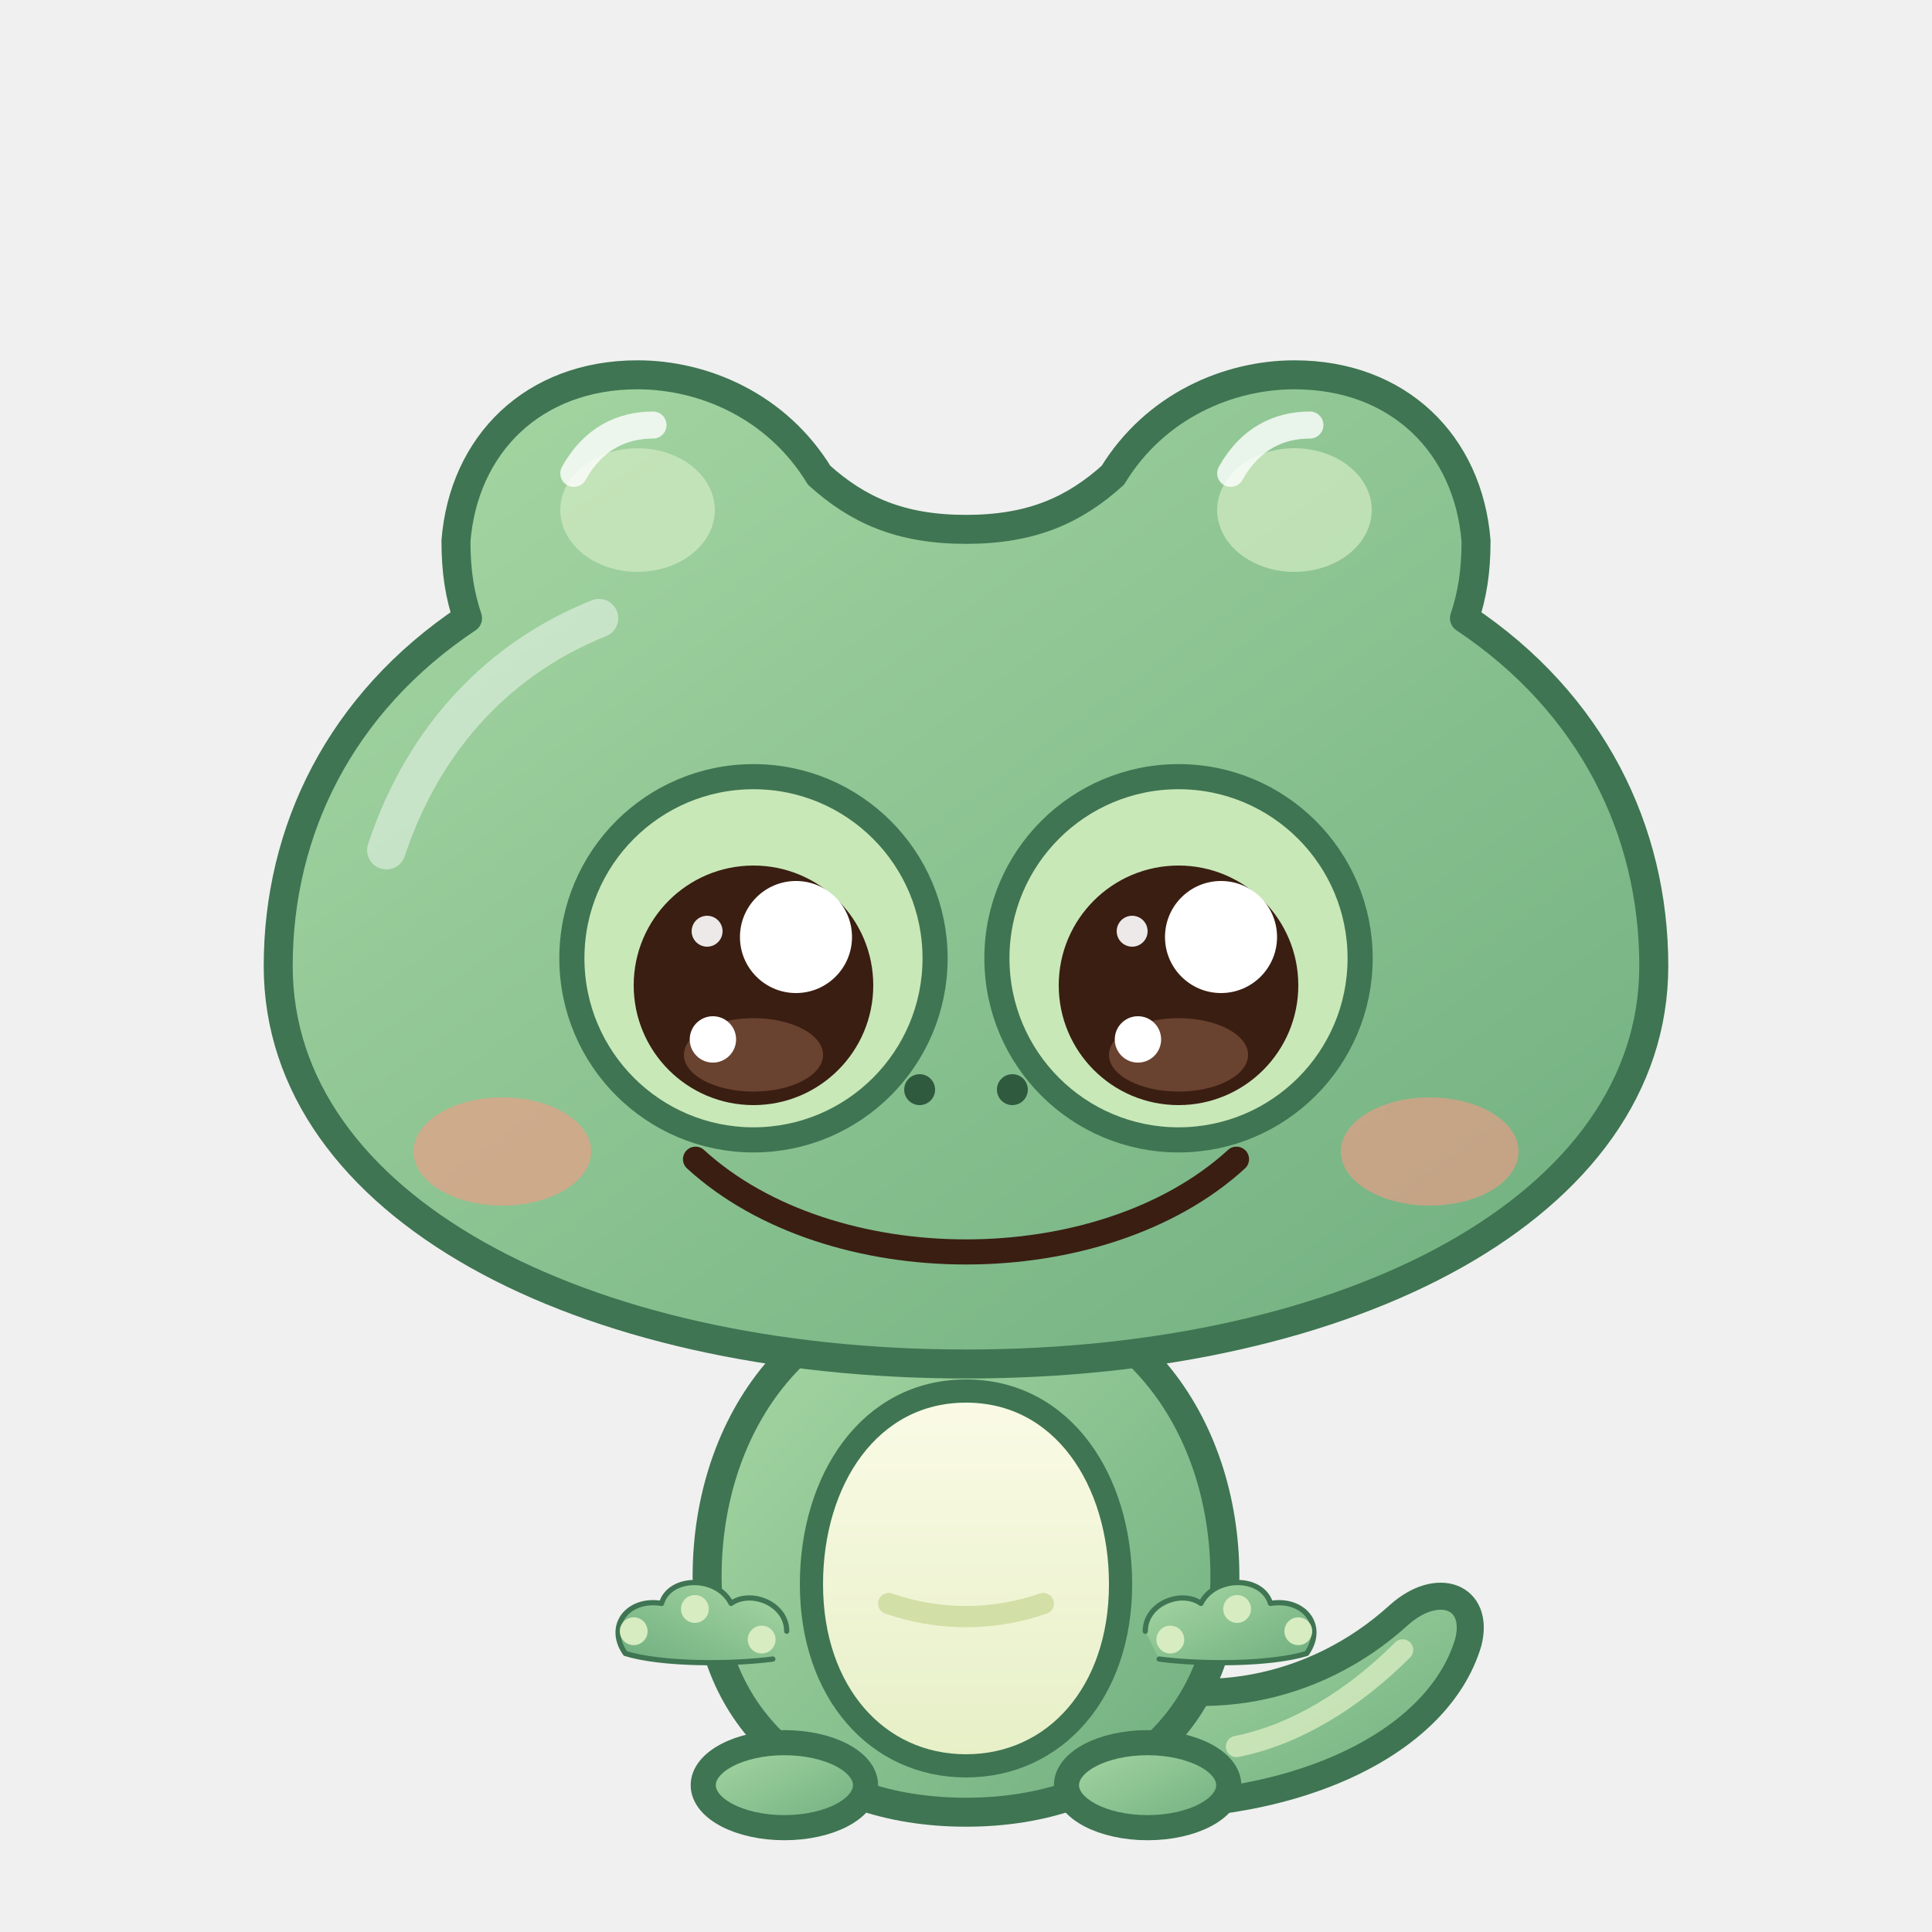
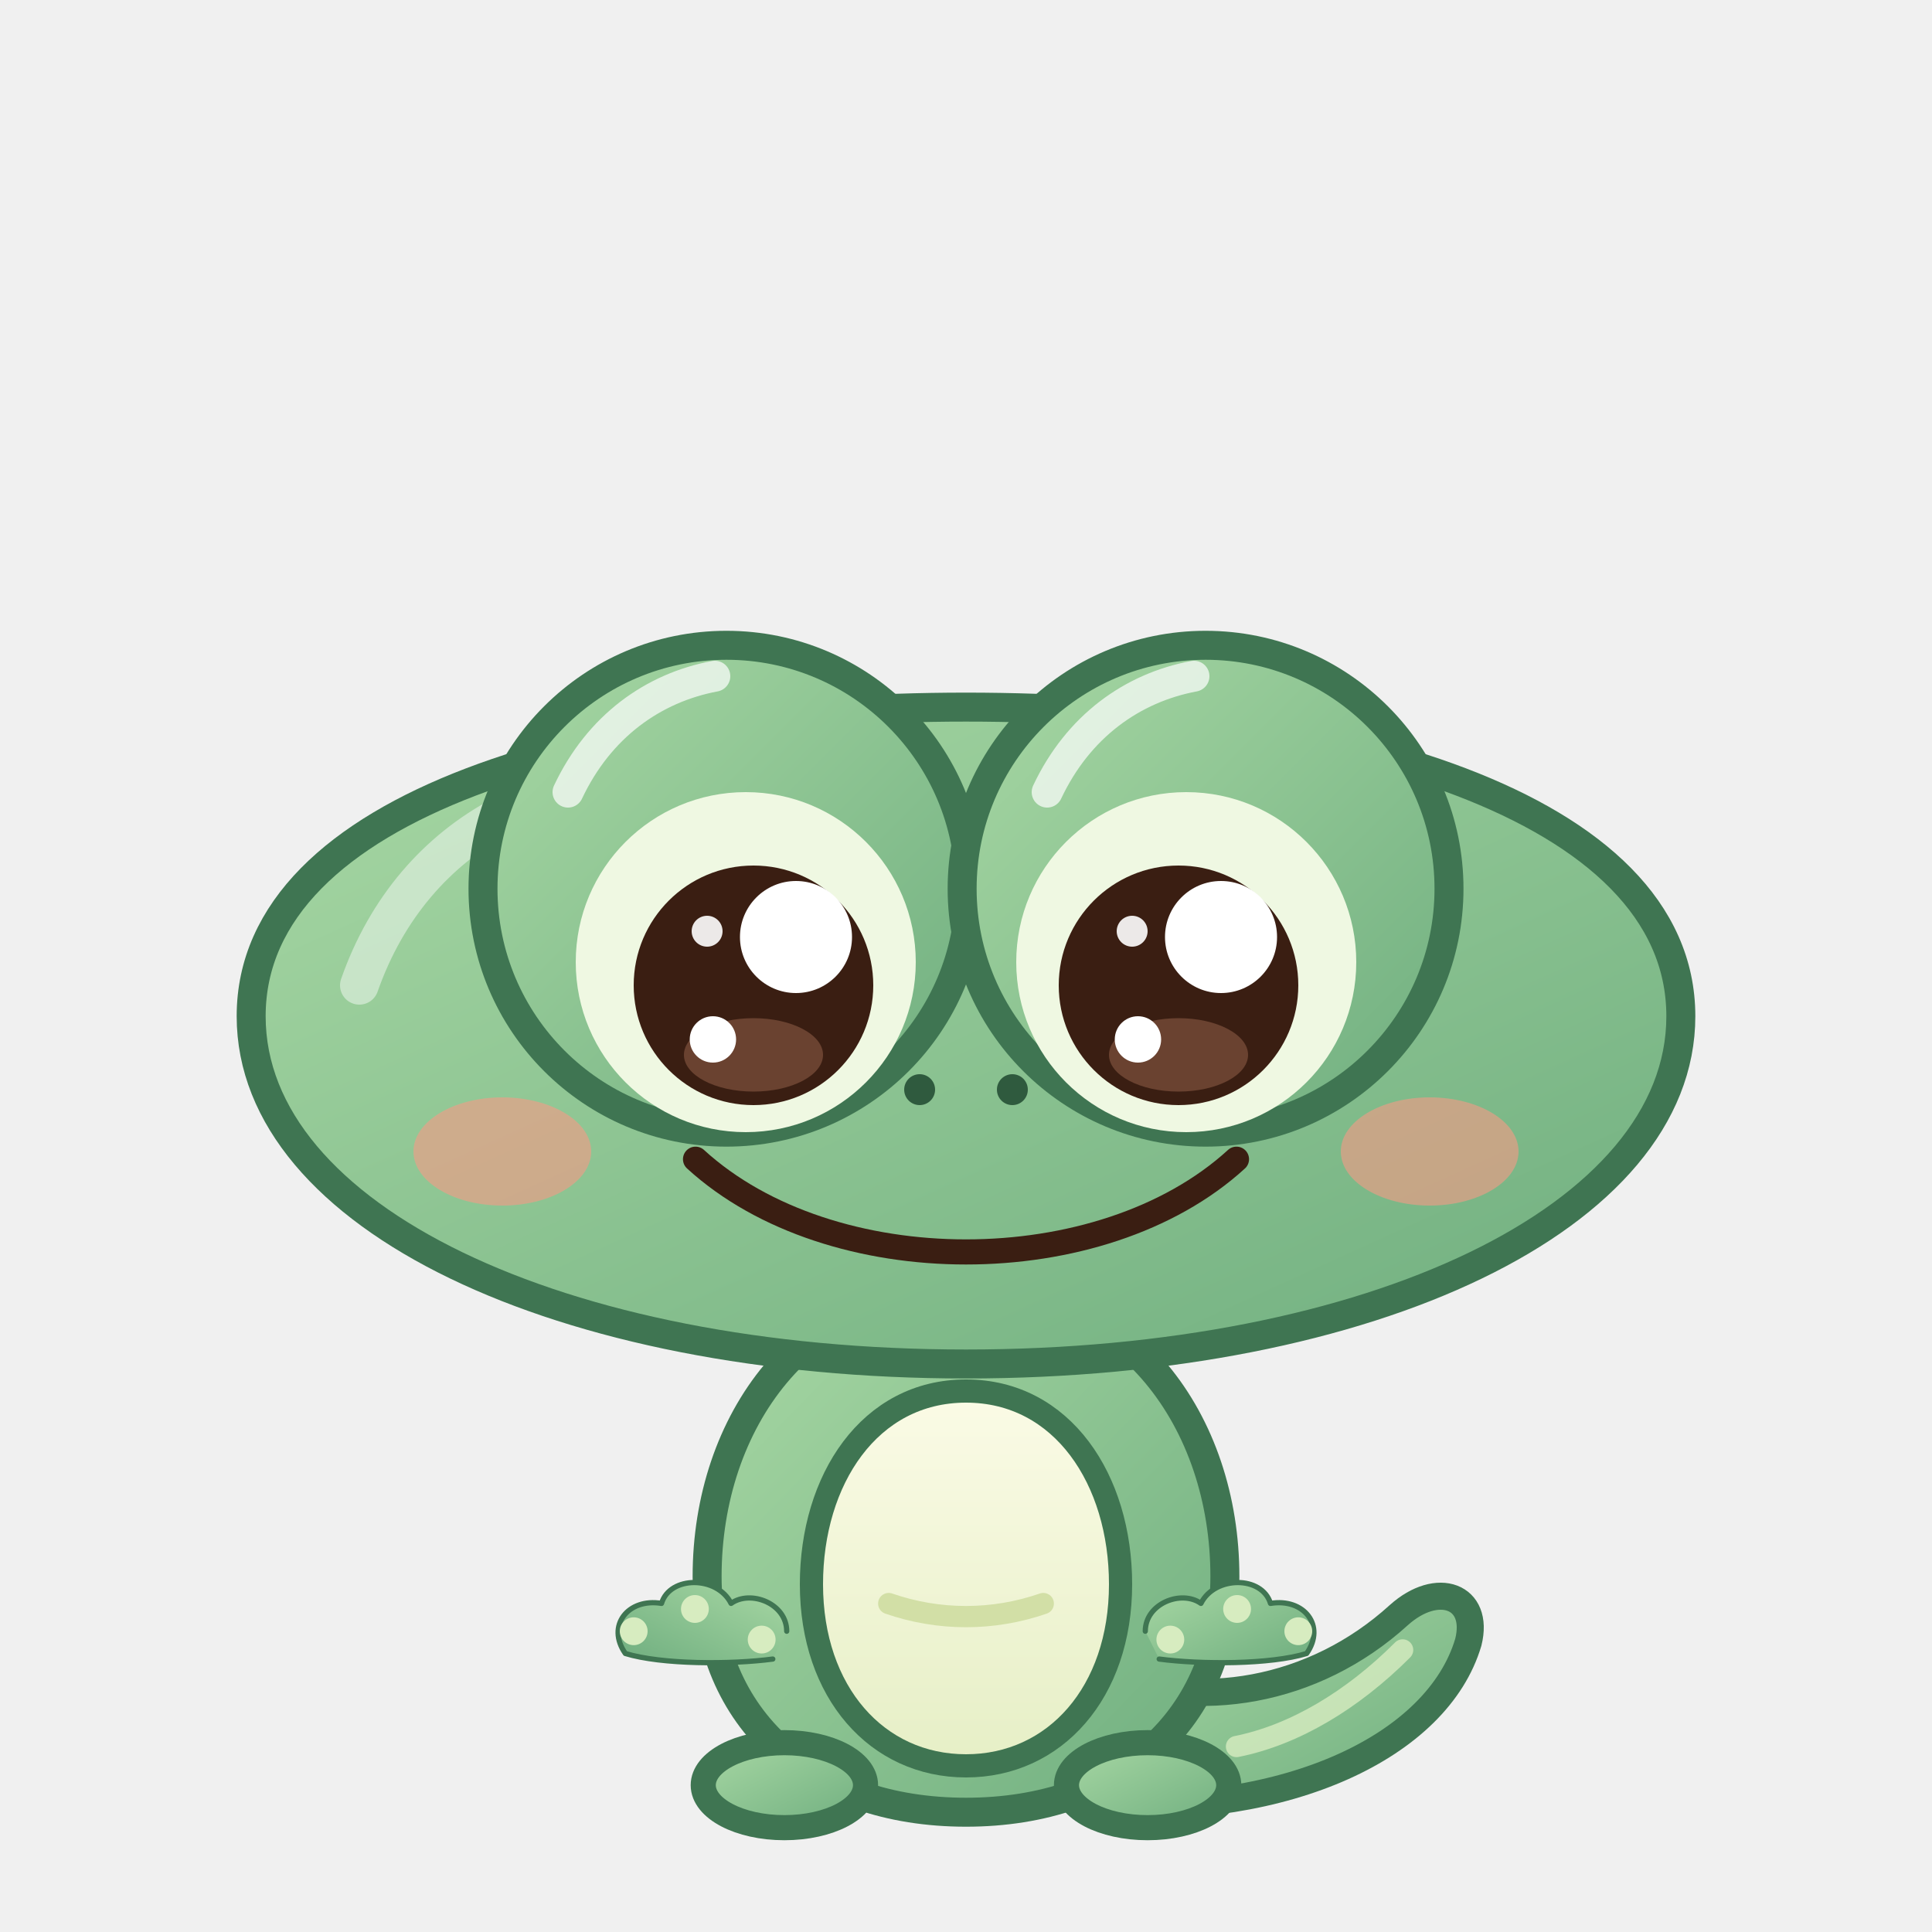
<svg xmlns="http://www.w3.org/2000/svg" viewBox="0 0 100 100" width="480" height="480">
  <defs>
    <linearGradient id="ribbit-f1-skin" x1="0" y1="0" x2="1" y2="1">
      <stop offset="0" stop-color="#a8d8a4" />
      <stop offset="1" stop-color="#6fae7f" />
    </linearGradient>
    <linearGradient id="ribbit-f1-belly" x1="0" y1="0" x2="0" y2="1">
      <stop offset="0" stop-color="#fbfbe6" />
      <stop offset="1" stop-color="#e6efc6" />
    </linearGradient>
    <linearGradient id="ribbit-f1-lily" x1="0" y1="0" x2="0" y2="1">
      <stop offset="0" stop-color="#ffe0e4" />
      <stop offset="1" stop-color="#f5a8b4" />
    </linearGradient>
  </defs>
  <g>
    <path d="M57 86.6C62 88.6 68 87.6 72.4 83.6 74.4 81.8 76.6 82.6 76 85 74.4 90.4 66.6 94 57 93.4Z" fill="url(#ribbit-f1-skin)" stroke="#3f7552" stroke-width="1.4" stroke-linejoin="round" stroke-linecap="round" />
    <path d="M64 90.4c3-.6 6-2.4 8.6-5" fill="none" stroke="#d7ecc0" stroke-width="1.1" stroke-linecap="round" stroke-linejoin="round" opacity="0.8" />
    <path d="M50 66.6C58.4 66.6 63.4 73.6 63.4 81.6 63.4 89 58 93.8 50 93.8S36.6 89 36.6 81.6C36.6 73.6 41.6 66.6 50 66.6Z" fill="url(#ribbit-f1-skin)" stroke="#3f7552" stroke-width="1.5" stroke-linejoin="round" stroke-linecap="round" />
    <path d="M50 72C55 72 58 76.6 58 82 58 87.6 54.6 91.4 50 91.4S42 87.6 42 82C42 76.6 45 72 50 72Z" fill="url(#ribbit-f1-belly)" stroke="#3f7552" stroke-width="1.2" stroke-linejoin="round" stroke-linecap="round" />
    <path d="M46 83c2.6.9 5.4.9 8 0" fill="none" stroke="#d2dfa6" stroke-width="1.1" stroke-linecap="round" stroke-linejoin="round" opacity="1" />
    <ellipse cx="40.6" cy="92.4" rx="4.2" ry="2.2" fill="url(#ribbit-f1-skin)" stroke="#3f7552" stroke-width="1.3" />
    <ellipse cx="59.4" cy="92.4" rx="4.2" ry="2.2" fill="url(#ribbit-f1-skin)" stroke="#3f7552" stroke-width="1.3" />
    <g transform="translate(-2.4 0) translate(66 84) scale(0.72 0.72) translate(-66 -84)">
      <path d="M60 84.6C60 82.6 62.6 81.6 64 82.6 65 80.6 68.4 80.6 69 82.6 71.4 82.2 73 84.2 71.6 86.2 69 87 64 87 61 86.6 60 84.6Z" fill="url(#ribbit-f1-skin)" stroke="#3f7552" stroke-width="1.3" stroke-linejoin="round" stroke-linecap="round" vector-effect="non-scaling-stroke" />
      <circle cx="61.8" cy="85.2" r="1" fill="#d7ecc0" />
      <circle cx="66.6" cy="83" r="1" fill="#d7ecc0" />
      <circle cx="71" cy="84.6" r="1" fill="#d7ecc0" />
    </g>
    <g transform="matrix(-1 0 0 1 100 0)">
      <g transform="translate(-2.4 0) translate(66 84) scale(0.72 0.72) translate(-66 -84)">
        <path d="M60 84.6C60 82.6 62.6 81.6 64 82.6 65 80.6 68.4 80.6 69 82.6 71.4 82.2 73 84.2 71.6 86.2 69 87 64 87 61 86.6 60 84.6Z" fill="url(#ribbit-f1-skin)" stroke="#3f7552" stroke-width="1.3" stroke-linejoin="round" stroke-linecap="round" vector-effect="non-scaling-stroke" />
        <circle cx="61.8" cy="85.2" r="1" fill="#d7ecc0" />
        <circle cx="66.6" cy="83" r="1" fill="#d7ecc0" />
        <circle cx="71" cy="84.6" r="1" fill="#d7ecc0" />
      </g>
    </g>
-     <path d="M50 27.4C53.4 27.4 55.6 26.4 57.6 24.6 59.8 21 63.6 19.4 67 19.4 72.4 19.4 76 23 76.4 28 76.4 29.6 76.2 30.8 75.8 32 82.4 36.4 85.6 43 85.6 50 85.6 62.4 70 70.6 50 70.6S14.4 62.4 14.4 50C14.4 43 17.6 36.4 24.2 32 23.8 30.8 23.6 29.6 23.6 28 24 23 27.6 19.4 33 19.4 36.4 19.4 40.2 21 42.4 24.6 44.4 26.4 46.6 27.4 50 27.4Z" fill="url(#ribbit-f1-skin)" stroke="#3f7552" stroke-width="1.5" stroke-linejoin="round" stroke-linecap="round" />
-     <ellipse cx="33" cy="26.4" rx="4" ry="3.2" fill="#cfe9c0" opacity=".75" />
-     <ellipse cx="67" cy="26.4" rx="4" ry="3.2" fill="#cfe9c0" opacity=".75" />
-     <path d="M29.7 24.5c1.0-1.8 2.5-2.5 4.1-2.5M63.7 24.5c1.0-1.8 2.5-2.5 4.1-2.5" fill="none" stroke="#fff" stroke-width="1.4" stroke-linecap="round" stroke-linejoin="round" opacity="0.8" />
-     <path d="M20 44c2-6 6-10 11-12" fill="none" stroke="#fff" stroke-width="2" stroke-linecap="round" stroke-linejoin="round" opacity="0.45" />
-     <circle cx="39" cy="49.6" r="9.4" fill="#c9e8b8" stroke="#3f7552" stroke-width="1.3" />
-     <circle cx="61" cy="49.6" r="9.4" fill="#c9e8b8" stroke="#3f7552" stroke-width="1.3" />
+     <path d="M50 36.6C69 36.6 87 41.6 87 52.6 87 63 71 70.6 50 70.6S13 63 13 52.6C13 41.6 31 36.6 50 36.6Z" fill="url(#ribbit-f1-skin)" stroke="#3f7552" stroke-width="1.5" stroke-linejoin="round" stroke-linecap="round" />
+     <path d="M18.6 51c1.4-4 4-7 7.4-8.8" fill="none" stroke="#fff" stroke-width="2" stroke-linecap="round" stroke-linejoin="round" opacity="0.45" />
+     <circle cx="37.6" cy="46" r="12.6" fill="url(#ribbit-f1-skin)" stroke="#3f7552" stroke-width="1.5" />
+     <circle cx="62.4" cy="46" r="12.6" fill="url(#ribbit-f1-skin)" stroke="#3f7552" stroke-width="1.5" />
+     <path d="M29.4 41c1.6-3.4 4.4-5.4 7.6-6M54.2 41c1.6-3.4 4.4-5.4 7.6-6" fill="none" stroke="#fff" stroke-width="1.6" stroke-linecap="round" opacity=".7" />
+     <circle cx="38.6" cy="49.8" r="8.8" fill="#eff8e2" />
+     <circle cx="61.4" cy="49.8" r="8.8" fill="#eff8e2" />
    <circle cx="39" cy="51" r="6.2" fill="#3a1e12" />
    <ellipse cx="39" cy="54.6" rx="3.6" ry="1.9" fill="#8a5a44" opacity=".6" />
    <circle cx="41.2" cy="48.5" r="2.9" fill="#fff" />
    <circle cx="36.9" cy="53.8" r="1.2" fill="#fff" />
    <circle cx="36.6" cy="48.2" r=".8" fill="#fff" opacity=".9" />
    <circle cx="61" cy="51" r="6.2" fill="#3a1e12" />
    <ellipse cx="61" cy="54.6" rx="3.6" ry="1.9" fill="#8a5a44" opacity=".6" />
    <circle cx="63.2" cy="48.5" r="2.9" fill="#fff" />
    <circle cx="58.9" cy="53.8" r="1.2" fill="#fff" />
    <circle cx="58.6" cy="48.2" r=".8" fill="#fff" opacity=".9" />
    <ellipse cx="26" cy="59.6" rx="4.6" ry="2.8" fill="#f79a86" opacity=".6" />
    <ellipse cx="74" cy="59.6" rx="4.6" ry="2.8" fill="#f79a86" opacity=".6" />
    <circle cx="47.6" cy="56.4" r=".8" fill="#2f5a3e" />
    <circle cx="52.4" cy="56.4" r=".8" fill="#2f5a3e" />
    <path d="M36 60c7 6.4 21 6.4 28 0" fill="none" stroke="#3a1e12" stroke-width="1.3" stroke-linecap="round" stroke-linejoin="round" opacity="1" />
  </g>
</svg>
